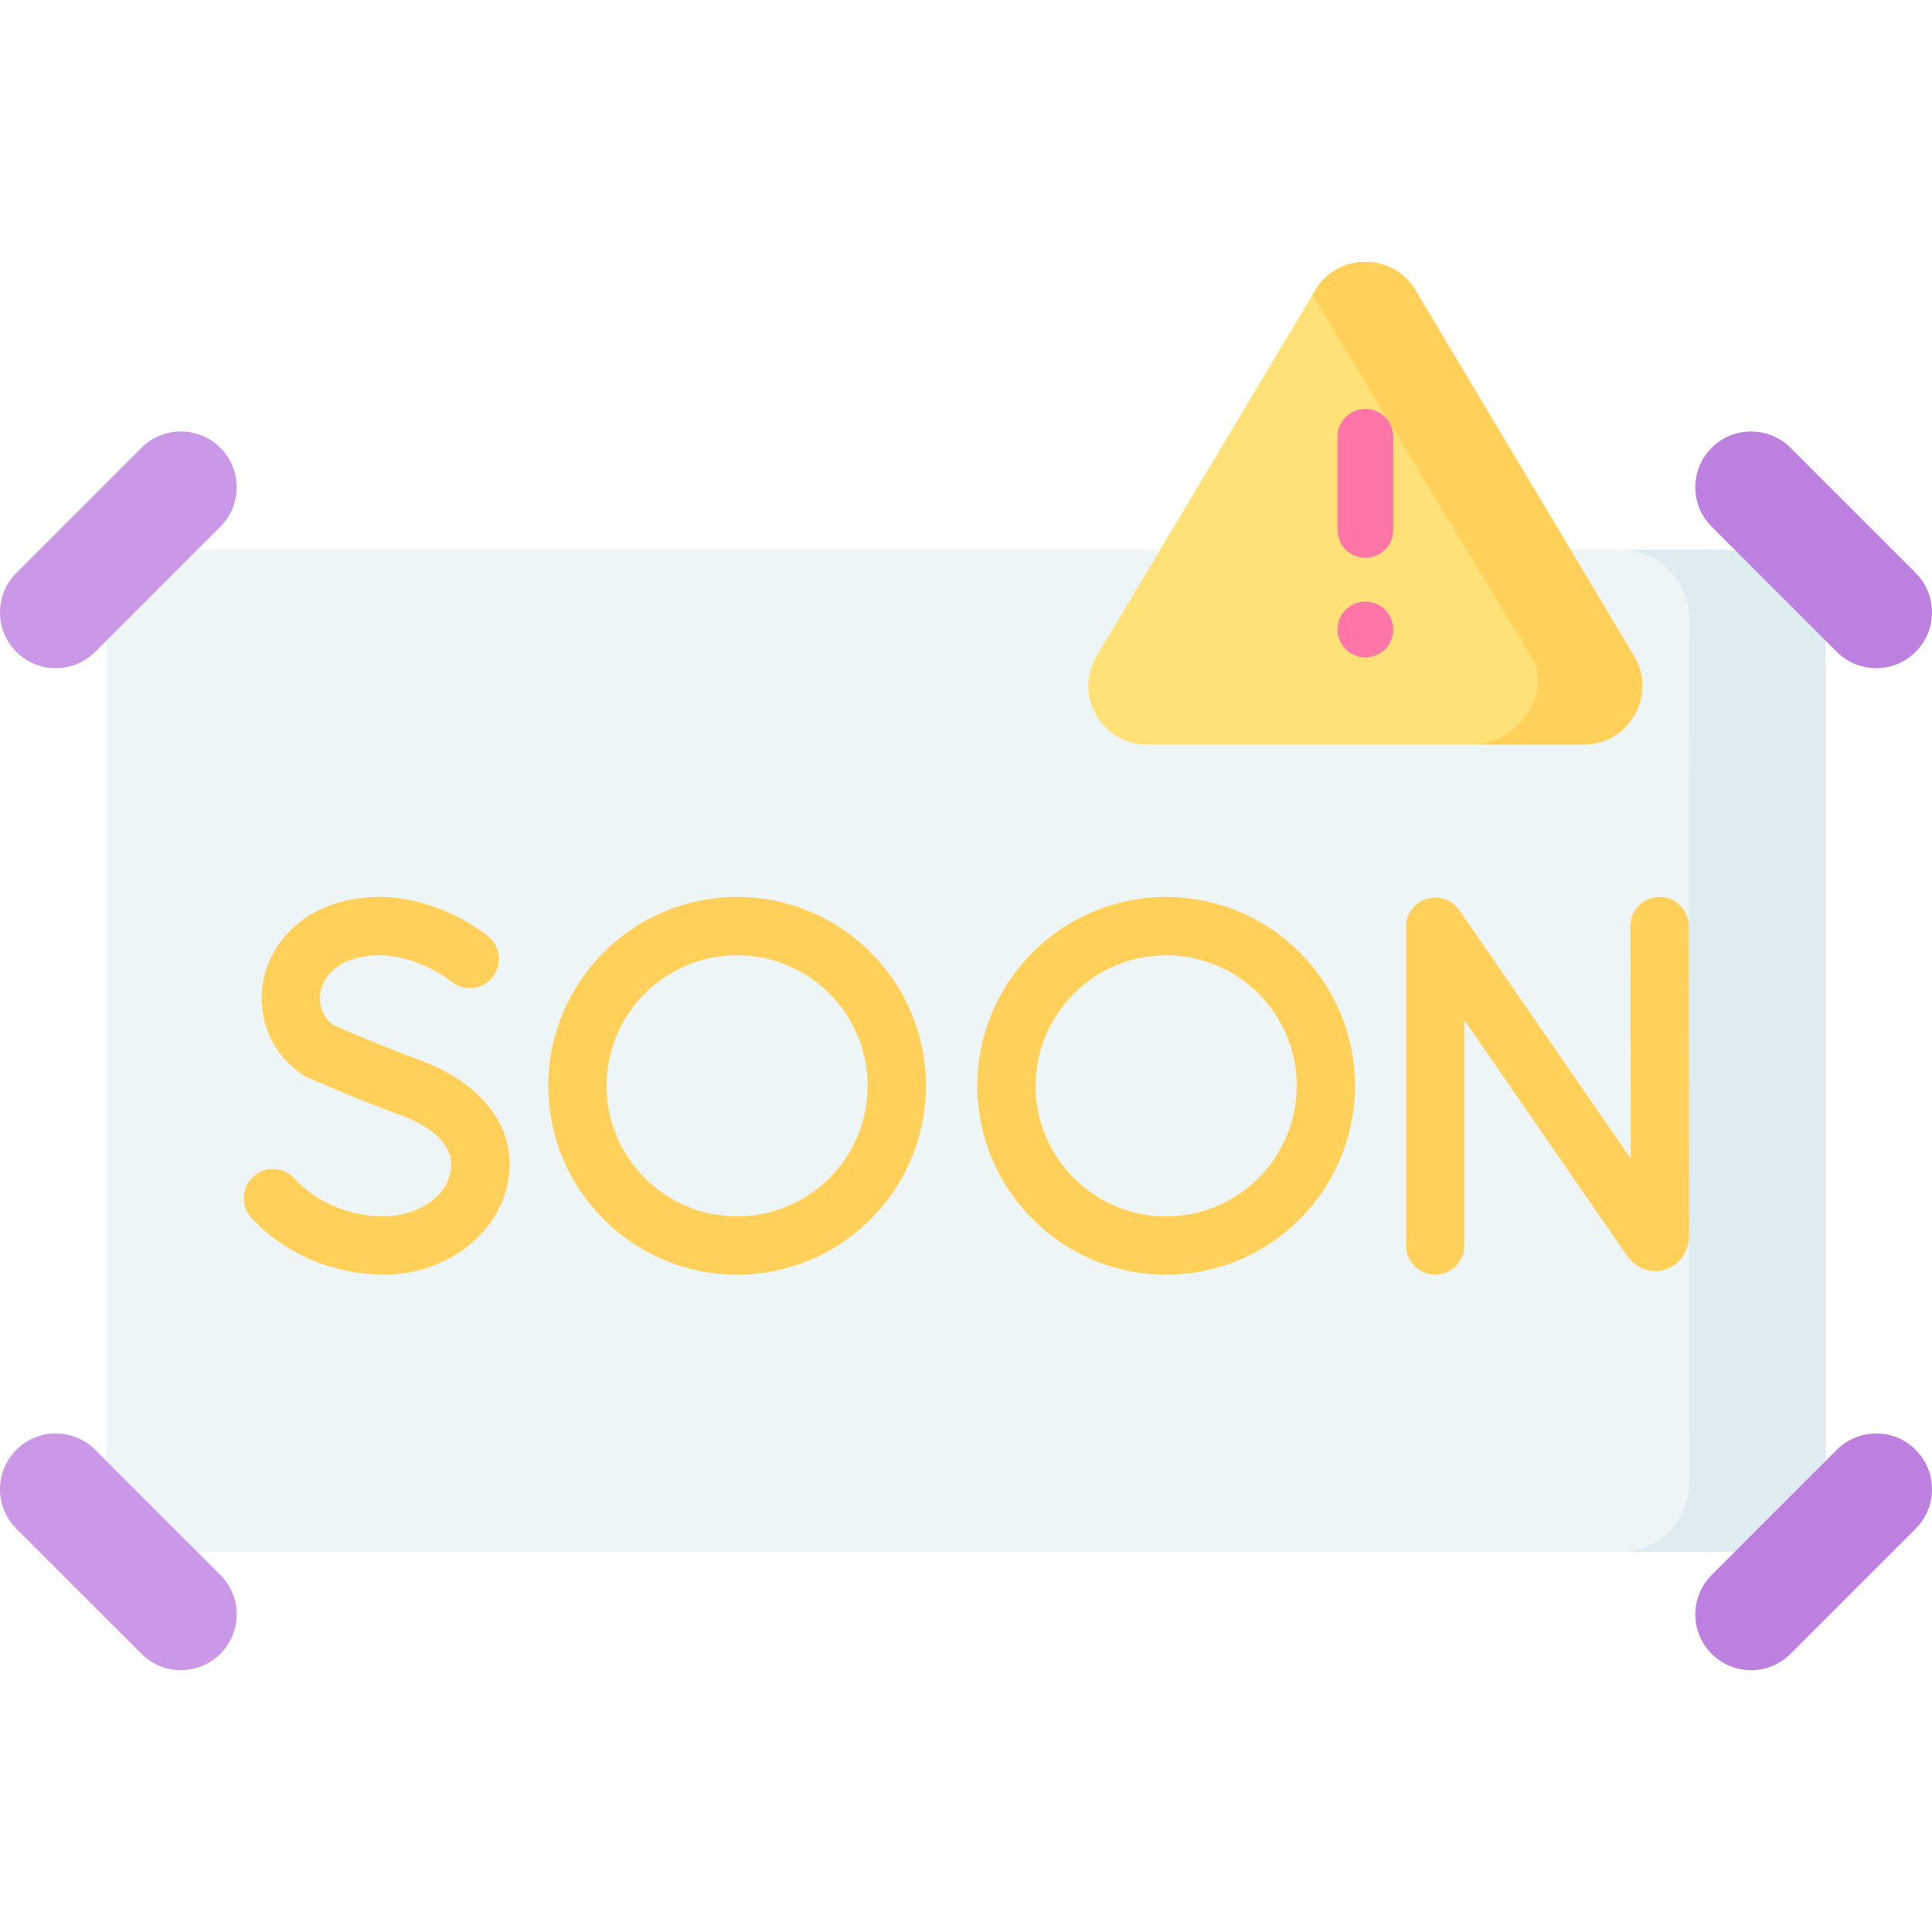
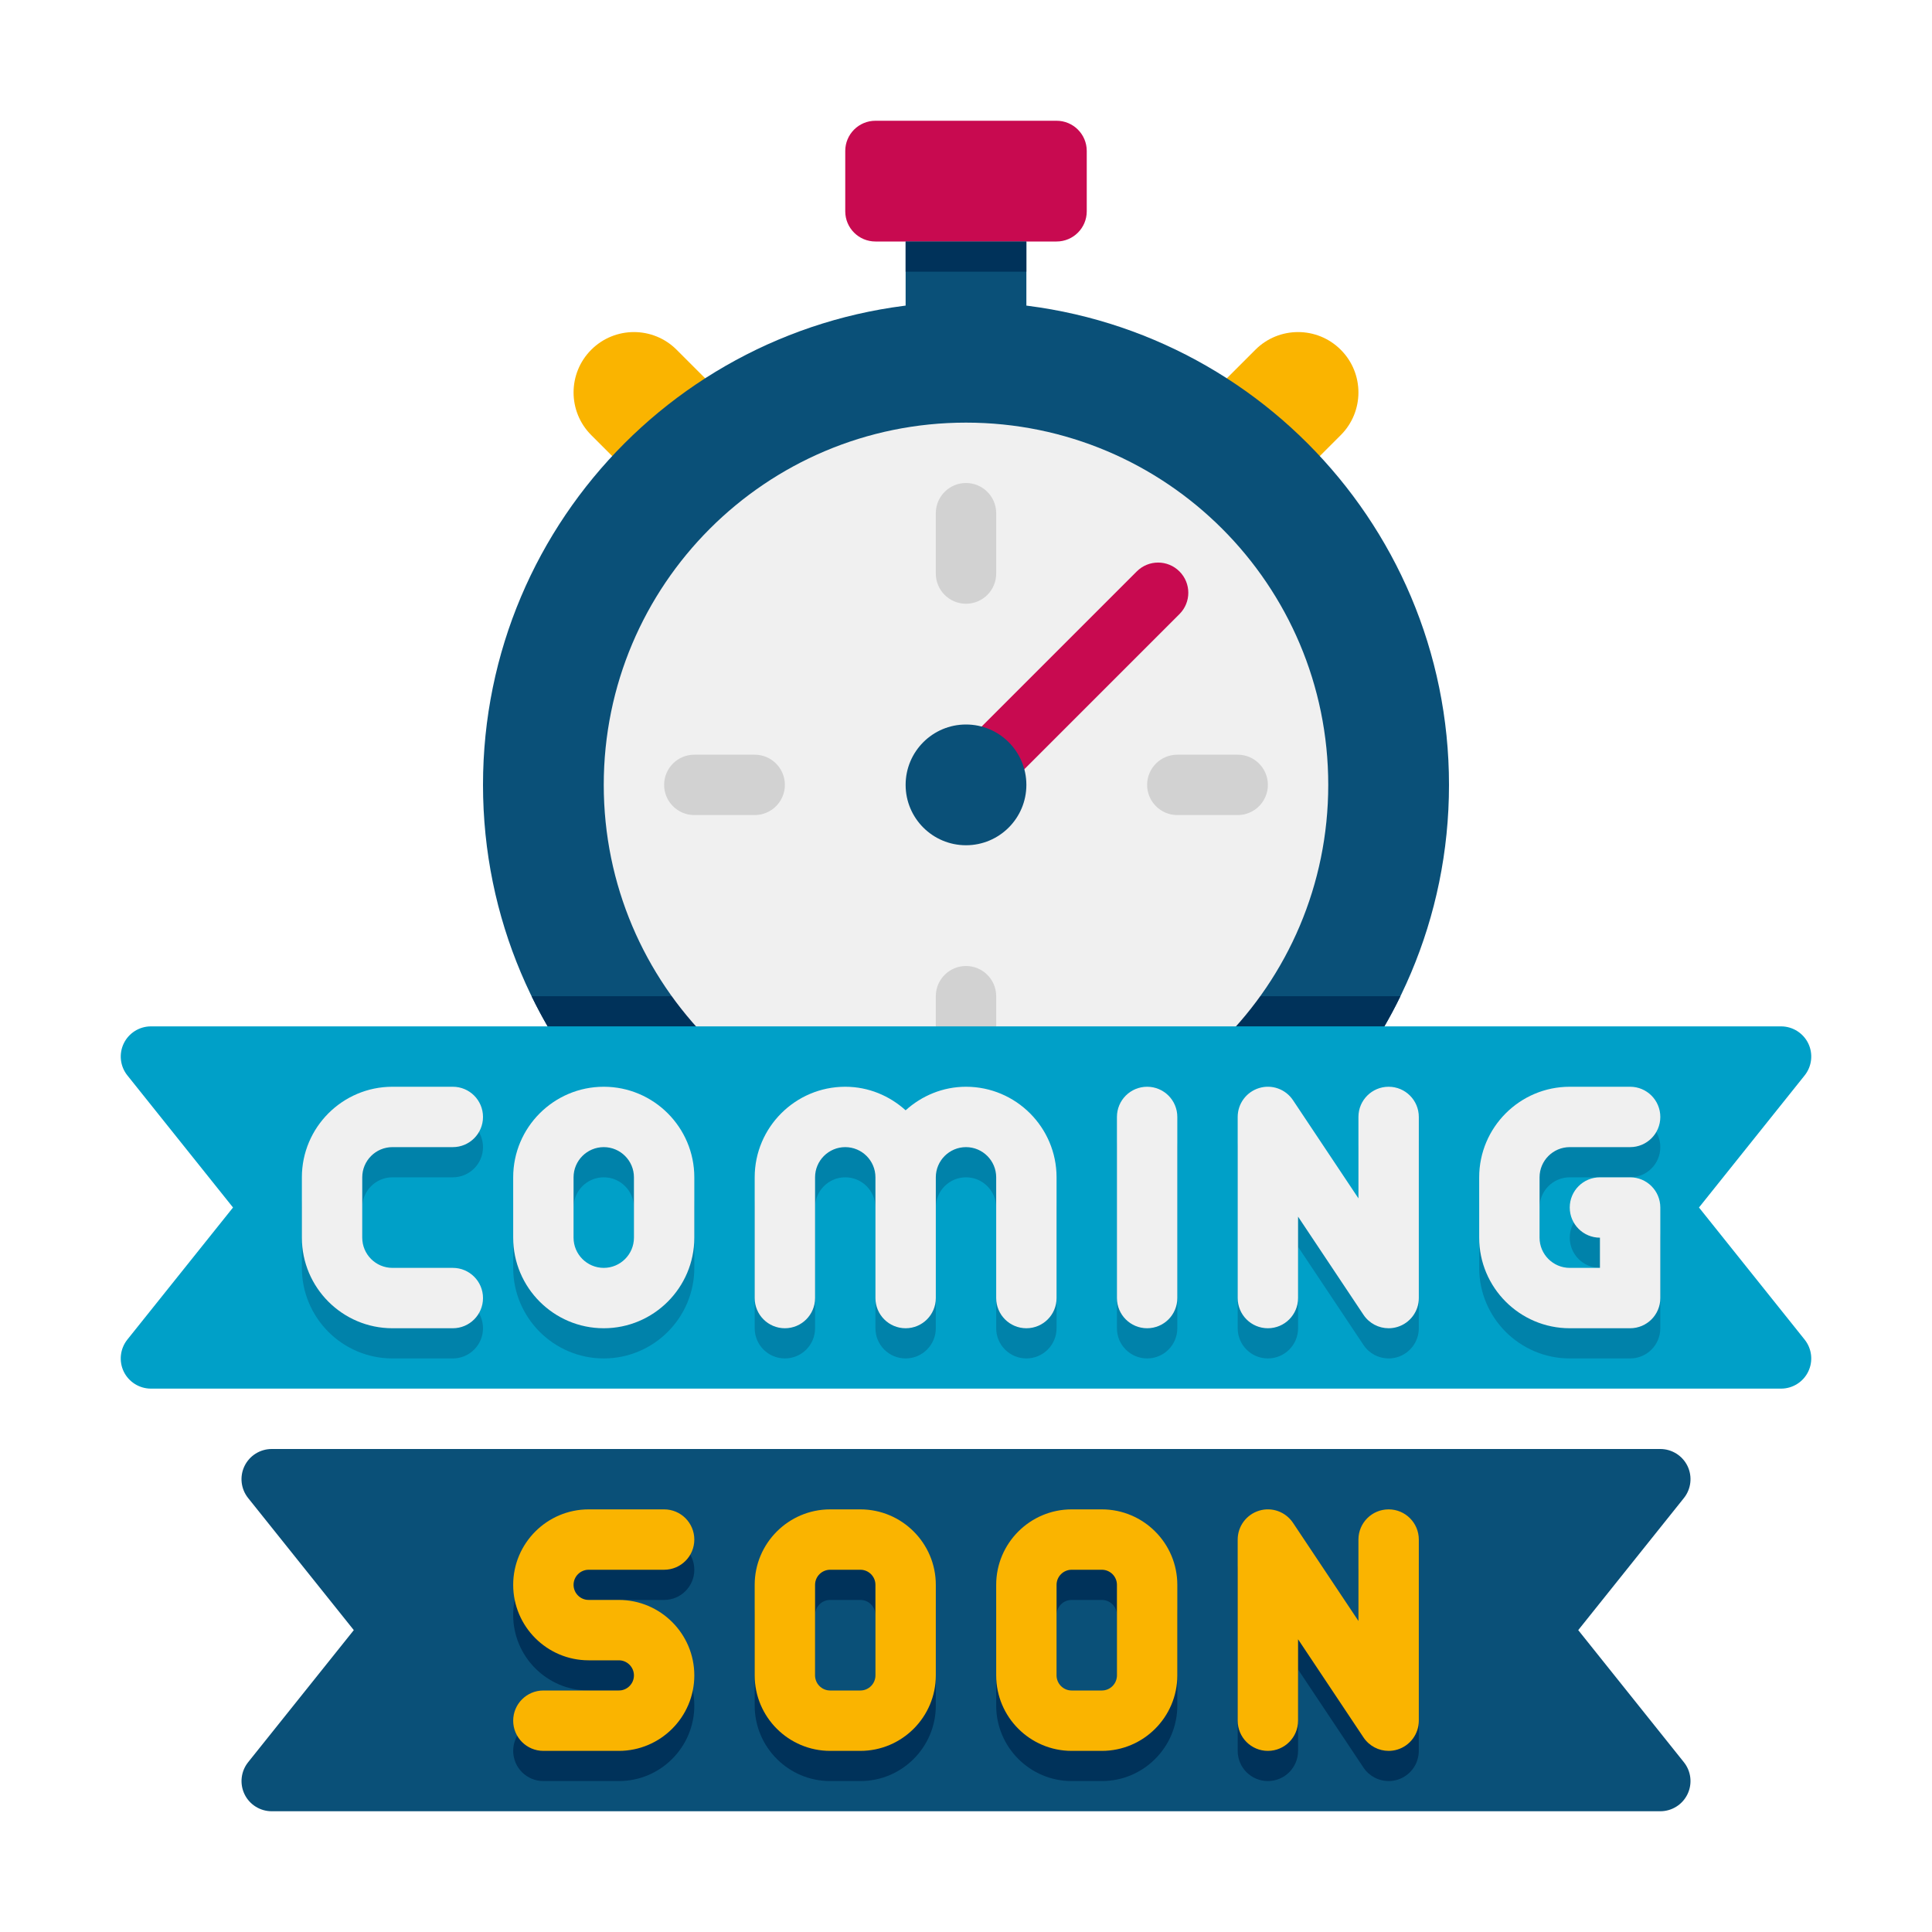
- <svg xmlns="http://www.w3.org/2000/svg" id="Capa_1" enable-background="new 0 0 512 512" viewBox="0 0 512 512">
-   <g>
-     <path d="m465.505 411.25h-419.01c-10.099 0-18.286-8.187-18.286-18.286v-228.969c0-10.099 8.187-18.286 18.286-18.286h419.01c10.099 0 18.286 8.187 18.286 18.286v228.969c0 10.099-8.187 18.286-18.286 18.286z" fill="#eef5f6" />
-     <path d="m465.505 145.709h-36.127c10.099 0 18.286 8.187 18.286 18.286l-.146 81.423-7.469 38.323 7.579 43.499.035 65.723c0 10.099-8.187 18.286-18.286 18.286h36.127c10.099 0 18.286-8.187 18.286-18.286v-228.968c.001-10.099-8.186-18.286-18.285-18.286z" fill="#deecf1" />
-     <path d="m4.329 172.742c-5.772-5.772-5.772-15.13 0-20.901l33.165-33.165c5.772-5.772 15.13-5.772 20.901 0 5.772 5.772 5.772 15.13 0 20.901l-33.165 33.165c-5.772 5.772-15.129 5.772-20.901 0z" fill="#cb97e7" />
-     <path d="m507.671 172.742c5.772-5.772 5.772-15.13 0-20.901l-33.165-33.165c-5.772-5.772-15.13-5.772-20.901 0-5.772 5.772-5.772 15.13 0 20.901l33.165 33.165c5.772 5.772 15.129 5.772 20.901 0z" fill="#bd80e1" />
-     <path d="m4.329 384.217c-5.772 5.772-5.772 15.13 0 20.901l33.165 33.165c5.772 5.772 15.13 5.772 20.901 0 5.772-5.772 5.772-15.13 0-20.901l-33.165-33.165c-5.772-5.772-15.129-5.772-20.901 0z" fill="#cb97e7" />
-     <path d="m507.671 384.217c5.772 5.772 5.772 15.13 0 20.901l-33.165 33.165c-5.772 5.772-15.13 5.772-20.901 0-5.772-5.772-5.772-15.13 0-20.901l33.165-33.165c5.772-5.772 15.129-5.772 20.901 0z" fill="#bd80e1" />
-     <path d="m290.63 173.842 57.897-96.897c6.02-10.075 20.615-10.075 26.635 0l44.002 96.897c6.179 10.341-11.602 23.471-29.332 23.471h-85.886c-12.044.001-19.494-13.13-13.316-23.471z" fill="#ffe177" />
-     <path d="m433.06 173.842-57.897-96.898c-6.02-10.075-20.615-10.075-26.635 0l-.719 1.203 57.917 95.695c6.179 10.341-3.846 23.471-15.892 23.471h29.909c12.046.001 19.496-13.13 13.317-23.471z" fill="#ffd15b" />
-     <g fill="#ffd15b">
-       <path d="m447.518 245.418c-.006-4.264-3.464-7.716-7.726-7.716-.003 0-.007 0-.01 0-4.268.006-7.722 3.47-7.716 7.737l.083 61.558-45.44-65.801c-1.922-2.782-5.425-3.991-8.658-2.986-3.227 1.007-5.427 3.995-5.427 7.376v84.486c0 4.267 3.459 7.726 7.726 7.726s7.726-3.459 7.726-7.726v-59.701l43.041 62.327c2.4 3.466 6.386 4.946 10.156 3.768 3.86-1.206 6.354-4.823 6.354-9.226z" />
-       <path d="m111.856 281.169c-10.863-4.007-20.941-8.381-23.518-9.513-2.64-1.943-3.92-5.04-3.439-8.39.609-4.24 3.874-7.645 8.734-9.11 13.504-4.065 25.712 5.736 25.93 5.913 3.266 2.719 8.119 2.289 10.856-.968 2.745-3.267 2.323-8.14-.943-10.886-.752-.631-18.634-15.383-40.3-8.855-10.611 3.196-18.111 11.515-19.573 21.71-1.363 9.496 2.749 18.63 10.734 23.835.341.222.699.418 1.071.583.486.217 12.058 5.369 25.099 10.179 9.269 3.419 13.978 8.778 12.921 14.703-1.389 7.779-10.103 11.976-17.597 11.976-9.205 0-18.092-3.742-23.772-10.01-2.866-3.162-7.753-3.401-10.913-.536-3.162 2.866-3.402 7.751-.537 10.913 8.561 9.446 21.728 15.085 35.222 15.085 16.188 0 30.293-10.624 32.809-24.713 2.904-16.264-9.865-27.151-22.784-31.916z" />
-       <path d="m195.343 237.702c-27.598 0-50.049 22.452-50.049 50.049s22.452 50.048 50.049 50.048 50.048-22.452 50.048-50.048c0-27.597-22.451-50.049-50.048-50.049zm0 84.645c-19.076 0-34.597-15.52-34.597-34.596s15.52-34.596 34.597-34.596 34.596 15.52 34.596 34.596-15.519 34.596-34.596 34.596z" />
-       <path d="m309.046 237.702c-27.598 0-50.049 22.452-50.049 50.049s22.452 50.048 50.049 50.048 50.048-22.452 50.048-50.048c.001-27.597-22.451-50.049-50.048-50.049zm0 84.645c-19.076 0-34.597-15.52-34.597-34.596s15.52-34.596 34.597-34.596c19.076 0 34.596 15.52 34.596 34.596s-15.519 34.596-34.596 34.596z" />
-     </g>
-     <g fill="#fe76a8">
-       <path d="m361.845 108.353c-4.082 0-7.39 3.308-7.39 7.39v24.689c0 4.081 3.308 7.39 7.39 7.39s7.39-3.308 7.39-7.39v-24.689c0-4.082-3.308-7.39-7.39-7.39z" />
-       <circle cx="361.841" cy="166.824" r="7.39" />
+ <svg xmlns="http://www.w3.org/2000/svg" height="512" viewBox="0 0 64 64" width="512">
+   <g id="Icons">
+     <g>
+       <g>
+         <path d="m32 26c-.512 0-1.024-.195-1.414-.586l-11-11c-.781-.781-.781-2.047 0-2.828.78-.781 2.048-.781 2.828 0l9.586 9.586 9.586-9.586c.78-.781 2.048-.781 2.828 0 .781.781.781 2.047 0 2.828l-11 11c-.39.391-.902.586-1.414.586z" fill="#fab400" />
+       </g>
+       <g>
+         <path d="m30 8h4v4h-4z" fill="#0a5078" />
+       </g>
+       <g>
+         <g>
+           <circle cx="32" cy="26" fill="#0a5078" r="16" />
+         </g>
+         <g>
+           <path d="m18.141 34h27.719c.189-.326.366-.66.532-1h-28.783c.166.34.343.674.532 1z" fill="#00325a" />
+         </g>
+         <g>
+           <circle cx="32" cy="26" fill="#f0f0f0" r="12" />
+         </g>
+         <g>
+           <path d="m32 20c-.552 0-1-.448-1-1v-2c0-.552.448-1 1-1 .552 0 1 .448 1 1v2c0 .552-.448 1-1 1z" fill="#d2d2d2" />
+         </g>
+         <g>
+           <path d="m32 36c-.552 0-1-.448-1-1v-2c0-.552.448-1 1-1 .552 0 1 .448 1 1v2c0 .552-.448 1-1 1z" fill="#d2d2d2" />
+         </g>
+         <g>
+           <path d="m26 26c0 .552-.448 1-1 1h-2c-.552 0-1-.448-1-1 0-.552.448-1 1-1h2c.552 0 1 .448 1 1z" fill="#d2d2d2" />
+         </g>
+         <g>
+           <path d="m42 26c0 .552-.448 1-1 1h-2c-.552 0-1-.448-1-1 0-.552.448-1 1-1h2c.552 0 1 .448 1 1z" fill="#d2d2d2" />
+         </g>
+         <g>
+           <path d="m32 27c-.256 0-.512-.098-.707-.293-.391-.391-.391-1.023 0-1.414l6.364-6.364c.391-.391 1.023-.391 1.414 0s.391 1.023 0 1.414l-6.364 6.364c-.195.195-.451.293-.707.293z" fill="#c80a50" />
+         </g>
+         <g>
+           <circle cx="32" cy="26" fill="#0a5078" r="2" />
+         </g>
+       </g>
+       <path d="m56.281 40 3.5-4.375c.24-.301.287-.712.121-1.059-.167-.345-.518-.566-.902-.566h-54c-.384 0-.735.221-.901.566-.167.347-.12.758.121 1.059l3.499 4.375-3.5 4.375c-.24.301-.287.712-.121 1.059.167.345.518.566.902.566h54c.384 0 .735-.221.901-.566.167-.347.12-.758-.121-1.059z" fill="#00a0c8" />
+       <path d="m52.281 54 3.5-4.375c.24-.301.287-.712.121-1.059-.167-.345-.518-.566-.902-.566h-46c-.384 0-.735.221-.901.566-.167.347-.12.758.121 1.059l3.5 4.375-3.5 4.375c-.24.301-.287.712-.121 1.059.166.345.517.566.901.566h46c.384 0 .735-.221.901-.566.167-.347.12-.758-.121-1.059z" fill="#0a5078" />
+       <g>
+         <g>
+           <path d="m20.5 59h-2.5c-.552 0-1-.447-1-1s.448-1 1-1h2.5c.276 0 .5-.225.5-.5s-.224-.5-.5-.5h-1c-1.378 0-2.5-1.121-2.5-2.5s1.122-2.5 2.5-2.5h2.5c.552 0 1 .447 1 1s-.448 1-1 1h-2.5c-.276 0-.5.225-.5.5s.224.5.5.5h1c1.378 0 2.5 1.121 2.5 2.5s-1.122 2.5-2.5 2.5z" fill="#00325a" />
+         </g>
+         <g>
+           <path d="m28.5 59h-1c-1.378 0-2.5-1.121-2.5-2.5v-3c0-1.379 1.122-2.5 2.5-2.5h1c1.378 0 2.5 1.121 2.5 2.5v3c0 1.379-1.122 2.5-2.5 2.5zm-1-6c-.276 0-.5.225-.5.5v3c0 .275.224.5.5.5h1c.276 0 .5-.225.5-.5v-3c0-.275-.224-.5-.5-.5z" fill="#00325a" />
+         </g>
+         <g>
+           <path d="m36.5 59h-1c-1.378 0-2.5-1.121-2.5-2.5v-3c0-1.379 1.122-2.5 2.5-2.5h1c1.378 0 2.5 1.121 2.5 2.5v3c0 1.379-1.122 2.5-2.5 2.5zm-1-6c-.276 0-.5.225-.5.5v3c0 .275.224.5.5.5h1c.276 0 .5-.225.5-.5v-3c0-.275-.224-.5-.5-.5z" fill="#00325a" />
+         </g>
+         <g>
+           <path d="m46 59c-.328 0-.643-.162-.832-.445l-2.168-3.252v2.697c0 .553-.448 1-1 1s-1-.447-1-1v-6c0-.44.289-.829.71-.957.419-.128.877.036 1.122.402l2.168 3.252v-2.697c0-.553.448-1 1-1s1 .447 1 1v6c0 .44-.289.829-.71.957-.096.029-.193.043-.29.043z" fill="#00325a" />
+         </g>
+       </g>
+       <g fill="#0082aa">
+         <path d="m13 39h2c.552 0 1-.447 1-1s-.448-1-1-1h-2c-1.654 0-3 1.346-3 3v2c0 1.654 1.346 3 3 3h2c.552 0 1-.447 1-1s-.448-1-1-1h-2c-.551 0-1-.448-1-1v-2c0-.552.449-1 1-1z" />
+         <path d="m20 37c-1.654 0-3 1.346-3 3v2c0 1.654 1.346 3 3 3s3-1.346 3-3v-2c0-1.654-1.346-3-3-3zm1 5c0 .552-.449 1-1 1s-1-.448-1-1v-2c0-.552.449-1 1-1s1 .448 1 1z" />
+         <path d="m32 37c-.771 0-1.468.301-2 .78-.532-.48-1.229-.78-2-.78-1.654 0-3 1.346-3 3v4c0 .553.448 1 1 1s1-.447 1-1v-4c0-.552.449-1 1-1s1 .448 1 1v4c0 .553.448 1 1 1s1-.447 1-1v-4c0-.552.449-1 1-1s1 .448 1 1v4c0 .553.448 1 1 1s1-.447 1-1v-4c0-1.654-1.346-3-3-3z" />
+         <path d="m38 37c-.552 0-1 .447-1 1v6c0 .553.448 1 1 1s1-.447 1-1v-6c0-.553-.448-1-1-1z" />
+         <path d="m46 37c-.552 0-1 .447-1 1v2.697l-2.168-3.252c-.245-.367-.702-.531-1.122-.402-.421.128-.71.517-.71.957v6c0 .553.448 1 1 1s1-.447 1-1v-2.697l2.168 3.252c.189.283.504.445.832.445.097 0 .194-.014.29-.043.421-.128.71-.517.71-.957v-6c0-.553-.448-1-1-1z" />
+         <path d="m54 40h-1c-.552 0-1 .447-1 1s.448 1 1 1v1h-1c-.551 0-1-.448-1-1v-2c0-.552.449-1 1-1h2c.552 0 1-.447 1-1s-.448-1-1-1h-2c-1.654 0-3 1.346-3 3v2c0 1.654 1.346 3 3 3h2c.552 0 1-.447 1-1v-3c0-.553-.448-1-1-1z" />
+       </g>
+       <g fill="#f0f0f0">
+         <path d="m13 38h2c.552 0 1-.447 1-1s-.448-1-1-1h-2c-1.654 0-3 1.346-3 3v2c0 1.654 1.346 3 3 3h2c.552 0 1-.447 1-1s-.448-1-1-1h-2c-.551 0-1-.448-1-1v-2c0-.552.449-1 1-1z" />
+         <path d="m20 36c-1.654 0-3 1.346-3 3v2c0 1.654 1.346 3 3 3s3-1.346 3-3v-2c0-1.654-1.346-3-3-3zm1 5c0 .552-.449 1-1 1s-1-.448-1-1v-2c0-.552.449-1 1-1s1 .448 1 1z" />
+         <path d="m32 36c-.771 0-1.468.301-2 .78-.532-.48-1.229-.78-2-.78-1.654 0-3 1.346-3 3v4c0 .553.448 1 1 1s1-.447 1-1v-4c0-.552.449-1 1-1s1 .448 1 1v4c0 .553.448 1 1 1s1-.447 1-1v-4c0-.552.449-1 1-1s1 .448 1 1v4c0 .553.448 1 1 1s1-.447 1-1v-4c0-1.654-1.346-3-3-3z" />
+         <path d="m38 36c-.552 0-1 .447-1 1v6c0 .553.448 1 1 1s1-.447 1-1v-6c0-.553-.448-1-1-1z" />
+         <path d="m46 36c-.552 0-1 .447-1 1v2.697l-2.168-3.252c-.245-.367-.702-.531-1.122-.402-.421.128-.71.517-.71.957v6c0 .553.448 1 1 1s1-.447 1-1v-2.697l2.168 3.252c.189.283.504.445.832.445.097 0 .194-.014.29-.043.421-.128.71-.517.71-.957v-6c0-.553-.448-1-1-1z" />
+         <path d="m54 39h-1c-.552 0-1 .447-1 1s.448 1 1 1v1h-1c-.551 0-1-.448-1-1v-2c0-.552.449-1 1-1h2c.552 0 1-.447 1-1s-.448-1-1-1h-2c-1.654 0-3 1.346-3 3v2c0 1.654 1.346 3 3 3h2c.552 0 1-.447 1-1v-3c0-.553-.448-1-1-1z" />
+       </g>
+       <g>
+         <g>
+           <path d="m20.5 58h-2.5c-.552 0-1-.447-1-1s.448-1 1-1h2.5c.276 0 .5-.225.5-.5s-.224-.5-.5-.5h-1c-1.378 0-2.5-1.121-2.5-2.5s1.122-2.5 2.5-2.5h2.5c.552 0 1 .447 1 1s-.448 1-1 1h-2.5c-.276 0-.5.225-.5.5s.224.5.5.5h1c1.378 0 2.5 1.121 2.5 2.5s-1.122 2.5-2.5 2.5z" fill="#fab400" />
+         </g>
+         <g>
+           <path d="m28.5 58h-1c-1.378 0-2.5-1.121-2.5-2.5v-3c0-1.379 1.122-2.5 2.5-2.5h1c1.378 0 2.5 1.121 2.5 2.5v3c0 1.379-1.122 2.5-2.5 2.5zm-1-6c-.276 0-.5.225-.5.5v3c0 .275.224.5.5.5h1c.276 0 .5-.225.5-.5v-3c0-.275-.224-.5-.5-.5z" fill="#fab400" />
+         </g>
+         <g>
+           <path d="m36.5 58h-1c-1.378 0-2.5-1.121-2.5-2.5v-3c0-1.379 1.122-2.5 2.5-2.5h1c1.378 0 2.5 1.121 2.5 2.5v3c0 1.379-1.122 2.5-2.5 2.5zm-1-6c-.276 0-.5.225-.5.5v3c0 .275.224.5.5.5h1c.276 0 .5-.225.5-.5v-3c0-.275-.224-.5-.5-.5z" fill="#fab400" />
+         </g>
+         <g>
+           <path d="m46 58c-.328 0-.643-.162-.832-.445l-2.168-3.252v2.697c0 .553-.448 1-1 1s-1-.447-1-1v-6c0-.44.289-.829.71-.957.419-.13.877.036 1.122.402l2.168 3.252v-2.697c0-.553.448-1 1-1s1 .447 1 1v6c0 .44-.289.829-.71.957-.096.029-.193.043-.29.043z" fill="#fab400" />
+         </g>
+       </g>
+       <g>
+         <path d="m35 8h-6c-.552 0-1-.448-1-1v-2c0-.552.448-1 1-1h6c.552 0 1 .448 1 1v2c0 .552-.448 1-1 1z" fill="#c80a50" />
+       </g>
+       <g>
+         <path d="m30 8h4v1h-4z" fill="#00325a" />
+       </g>
    </g>
  </g>
-   <g />
-   <g />
-   <g />
-   <g />
-   <g />
-   <g />
-   <g />
-   <g />
-   <g />
-   <g />
-   <g />
-   <g />
-   <g />
-   <g />
-   <g />
</svg>
